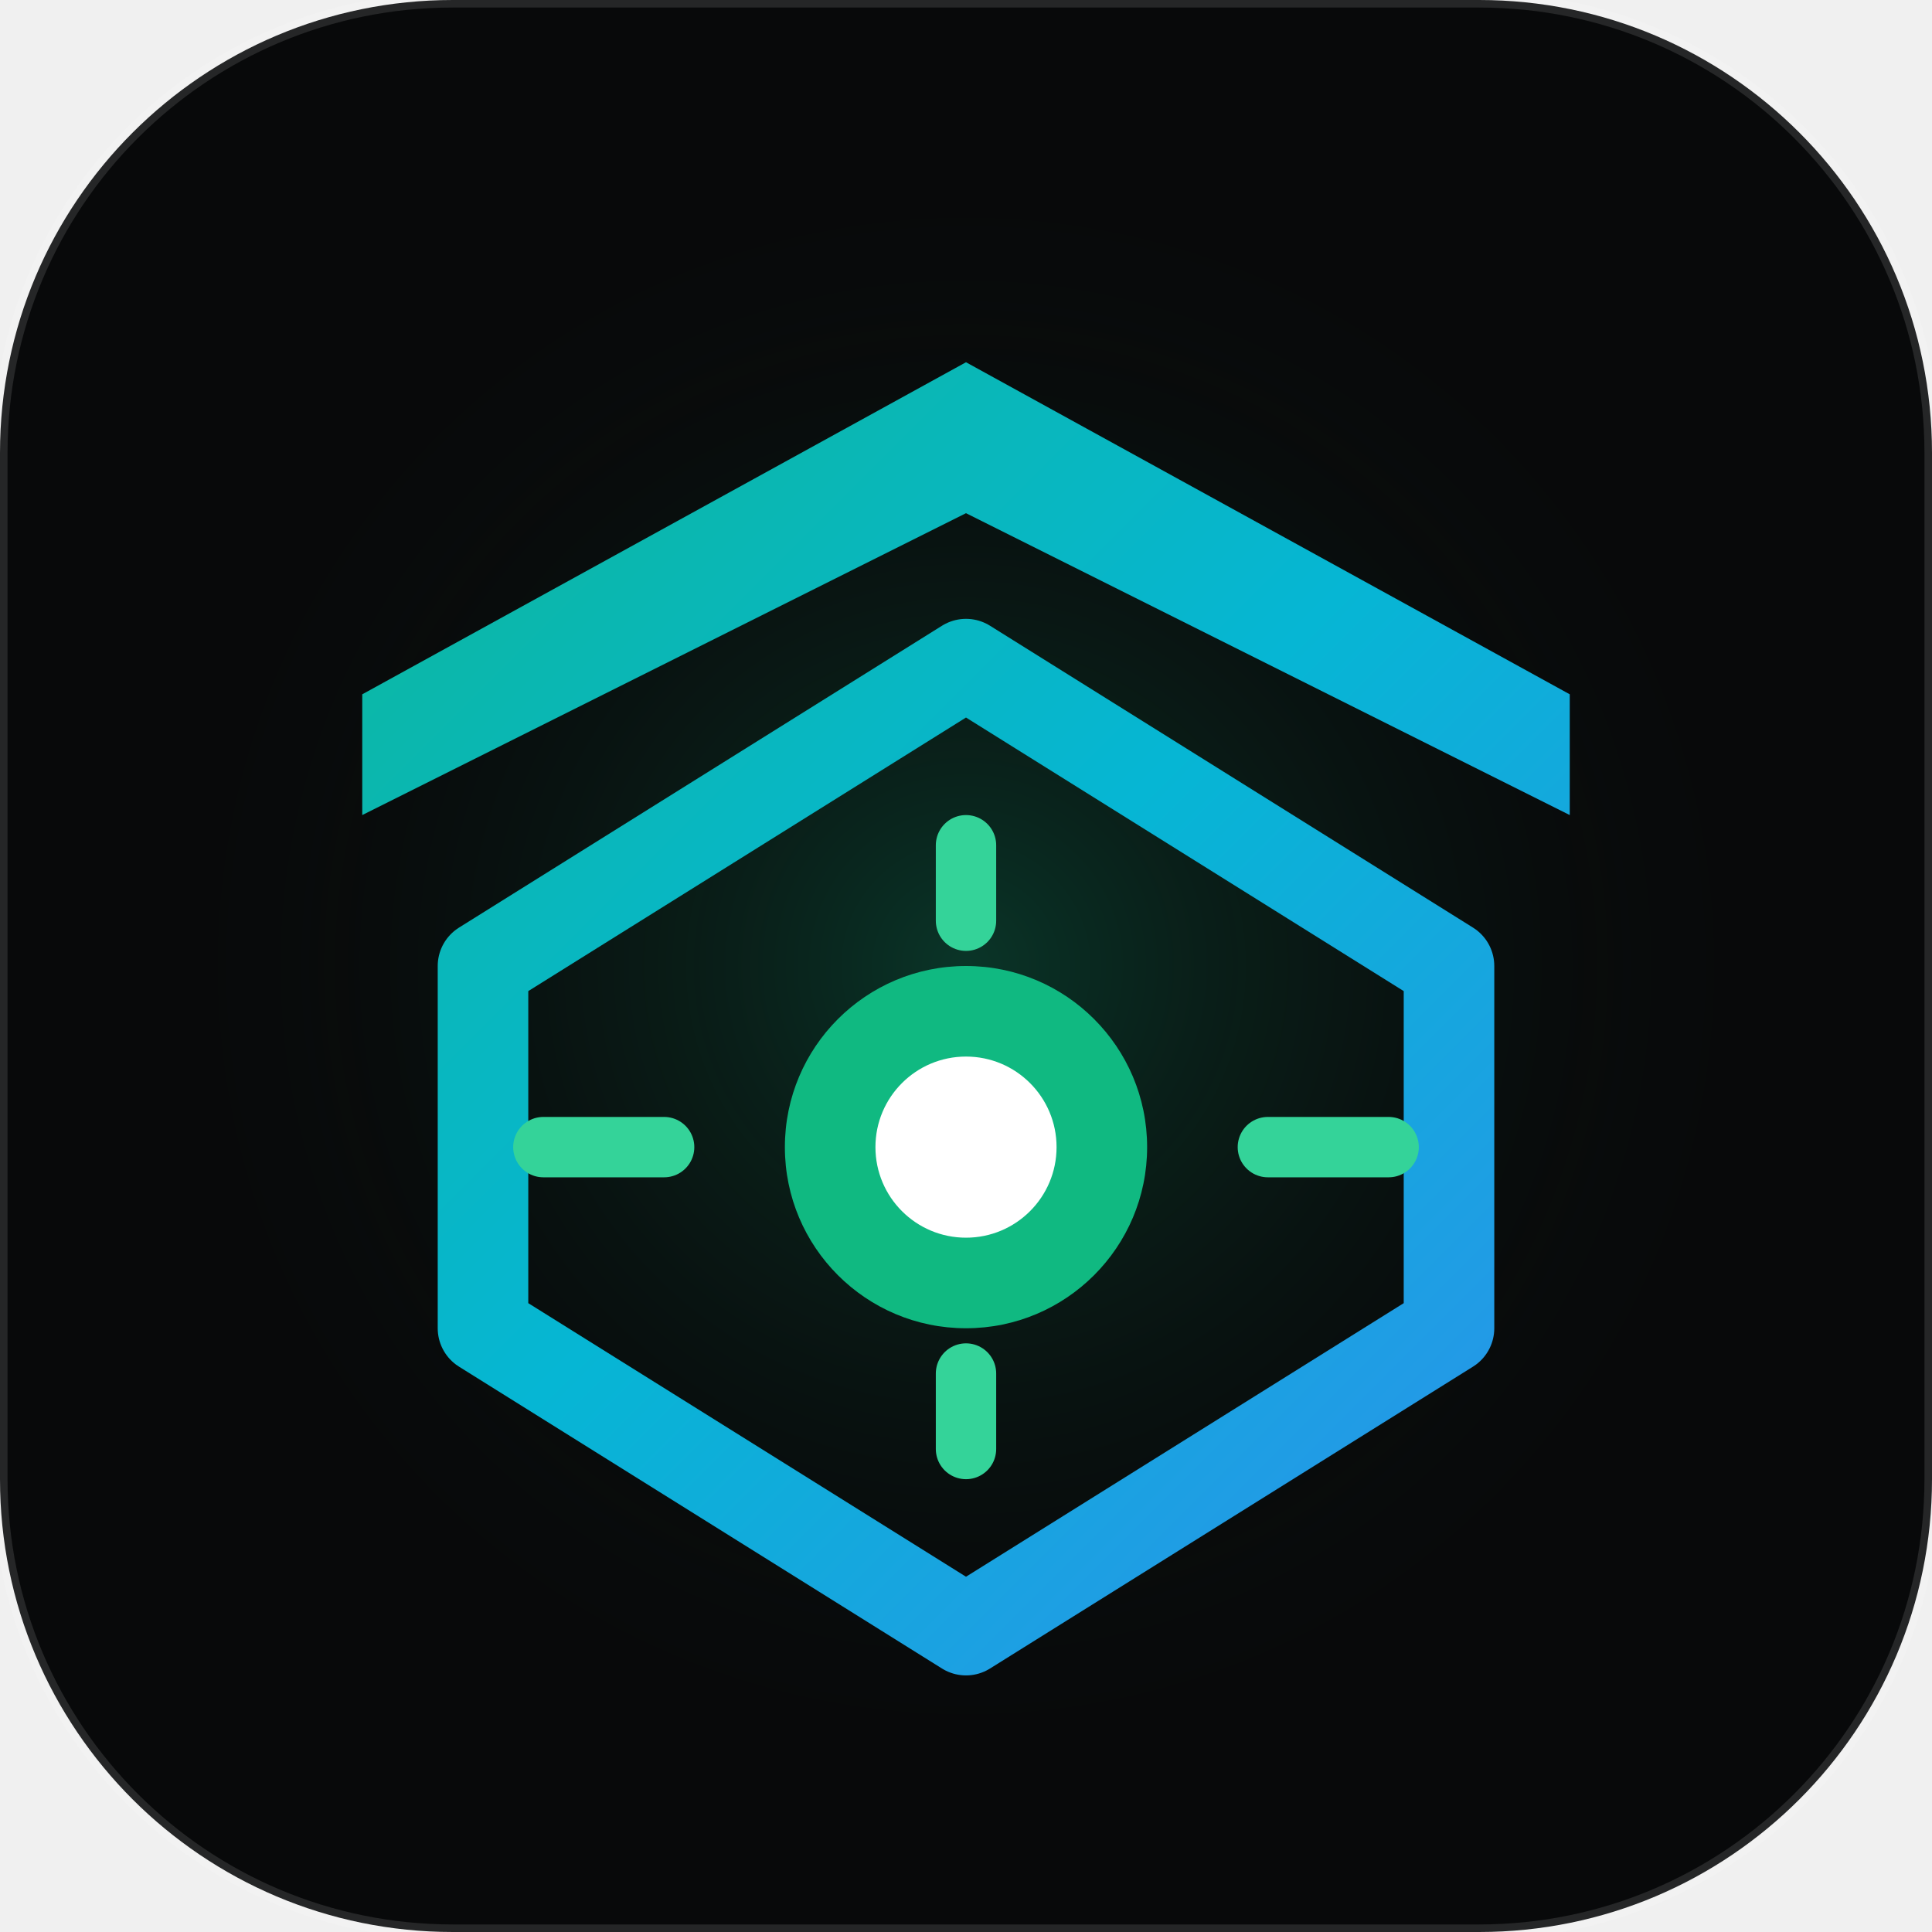
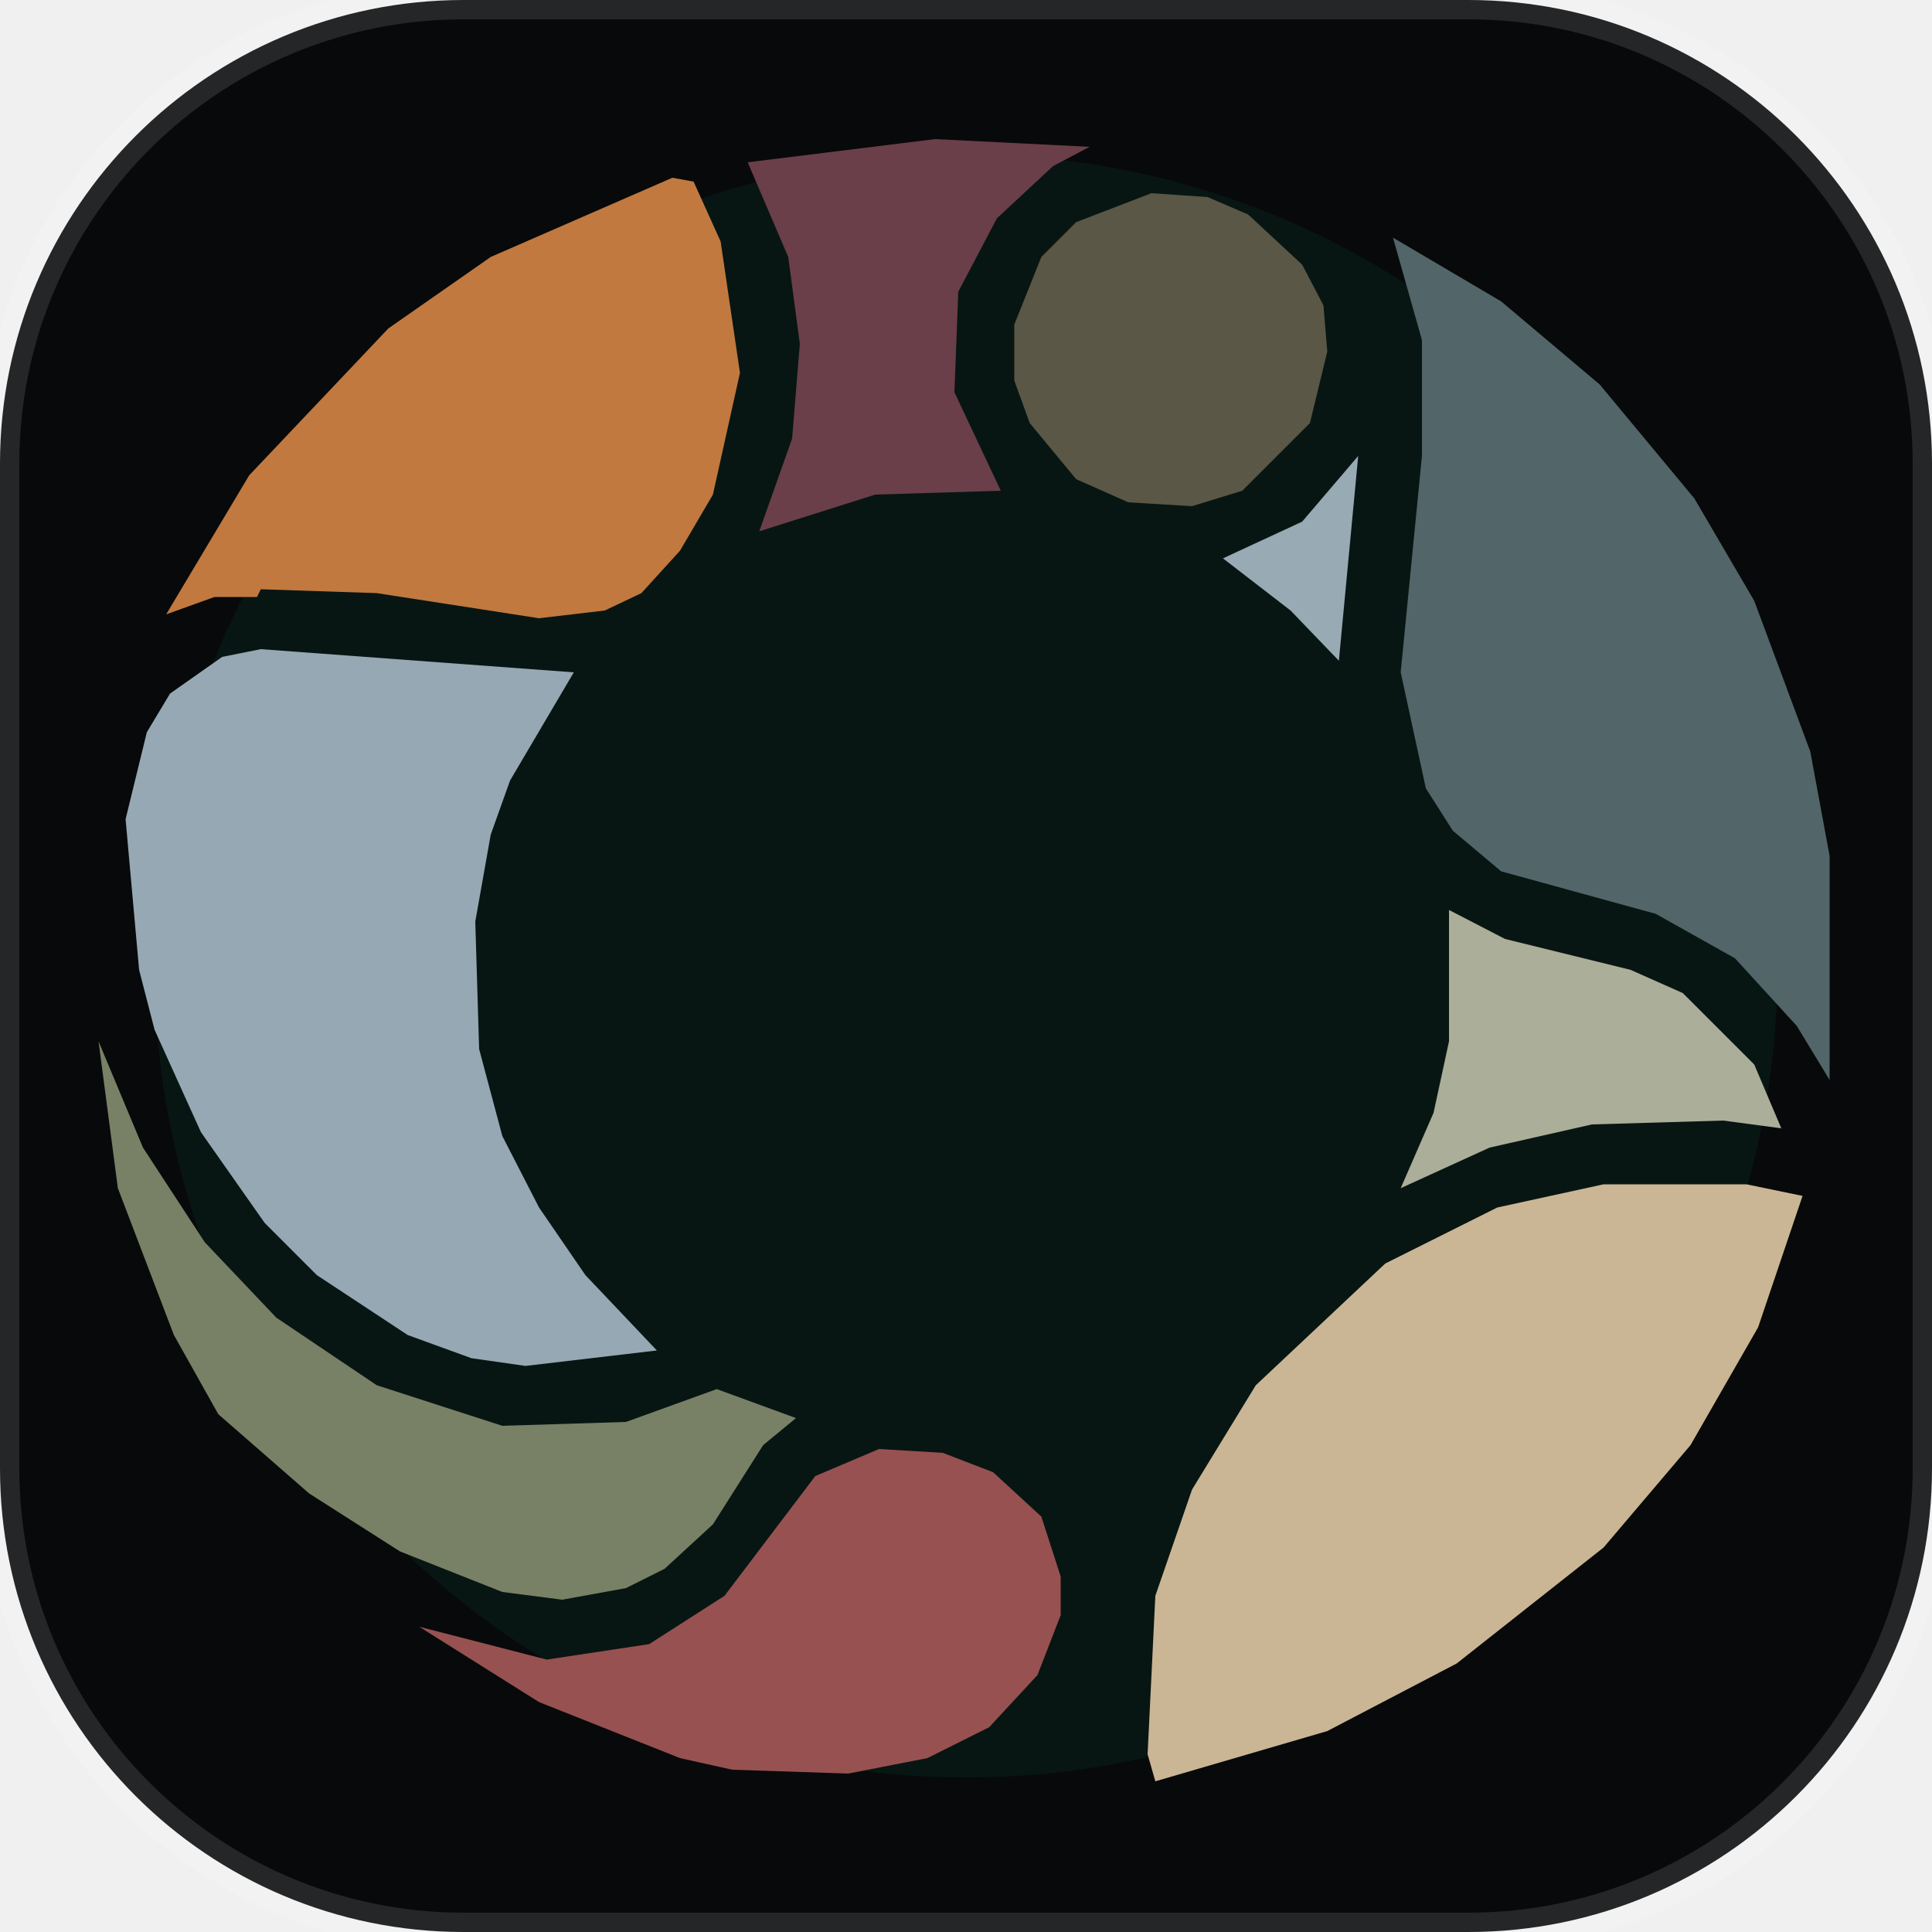
- <svg xmlns="http://www.w3.org/2000/svg" viewBox="0 0 512 512" fill="none">
-   <defs>
-     <linearGradient id="omni-grad-lg" x1="32" y1="32" x2="480" y2="480" gradientUnits="userSpaceOnUse">
-       <stop offset="0%" stop-color="#10b981" />
-       <stop offset="50%" stop-color="#06b6d4" />
-       <stop offset="100%" stop-color="#3b82f6" />
-     </linearGradient>
-     <radialGradient id="glow-bg" cx="50%" cy="50%" r="50%">
-       <stop offset="0%" stop-color="rgba(16, 185, 129, 0.25)" />
-       <stop offset="100%" stop-color="rgba(8, 9, 10, 0)" />
-     </radialGradient>
-   </defs>
-   <rect width="512" height="512" rx="120" fill="#08090a" stroke="rgba(255,255,255,0.12)" stroke-width="4" />
-   <circle cx="256" cy="256" r="220" fill="url(#glow-bg)" />
-   <path d="M96 184L256 96L416 184V216L256 136L96 216V184Z" fill="url(#omni-grad-lg)" />
-   <path d="M256 176L384 256V352L256 432L128 352V256L256 176Z" stroke="url(#omni-grad-lg)" stroke-width="24" stroke-linejoin="round" />
-   <circle cx="256" cy="304" r="48" fill="#10b981" />
-   <circle cx="256" cy="304" r="24" fill="#ffffff" />
-   <line x1="144" y1="304" x2="176" y2="304" stroke="#34d399" stroke-width="16" stroke-linecap="round" />
-   <line x1="336" y1="304" x2="368" y2="304" stroke="#34d399" stroke-width="16" stroke-linecap="round" />
-   <line x1="256" y1="224" x2="256" y2="244" stroke="#34d399" stroke-width="16" stroke-linecap="round" />
-   <line x1="256" y1="364" x2="256" y2="384" stroke="#34d399" stroke-width="16" stroke-linecap="round" />
+ <svg xmlns="http://www.w3.org/2000/svg" viewBox="0 0 100 100" fill="none">
+   <rect width="100" height="100" rx="24" fill="#08090a" stroke="rgba(255,255,255,0.12)" stroke-width="2" />
+   <circle cx="50" cy="50" r="42" fill="rgba(16, 185, 129, 0.08)" />
+   <g>
+     <path id="petal_1" d="M 13.5,33.6 L 29.7,34.8 L 26.4,40.4 L 25.4,43.2 L 24.6,47.7 L 24.8,54.3 L 26.0,58.8 L 27.9,62.5 L 30.3,66.0 L 34.0,69.9 L 27.2,70.7 L 24.4,70.3 L 21.1,69.1 L 16.4,66.0 L 13.7,63.3 L 10.4,58.6 L 8.0,53.3 L 7.2,50.2 L 6.5,42.4 L 7.6,37.9 L 8.8,35.9 L 11.5,34.0 L 13.5,33.6 Z" fill="#96a8b4" />
+     <path id="petal_2" d="M 83.0,61.3 L 90.4,61.3 L 93.3,61.9 L 91.0,68.7 L 87.5,74.8 L 83.0,80.1 L 75.4,86.1 L 68.7,89.6 L 59.8,92.2 L 59.4,90.8 L 59.8,82.6 L 61.7,77.1 L 65.0,71.7 L 71.7,65.4 L 77.5,62.5 L 83.0,61.3 Z" fill="#cab695" />
+     <path id="petal_3" d="M 72.1,12.3 L 77.7,15.6 L 82.8,19.9 L 87.7,25.8 L 90.8,31.1 L 93.7,38.9 L 94.7,44.3 L 94.7,55.9 L 93.0,53.1 L 89.8,49.6 L 85.7,47.3 L 77.7,45.1 L 75.2,43.0 L 73.8,40.8 L 72.5,34.8 L 73.6,23.6 L 73.6,17.6 L 72.1,12.3 Z" fill="#526569" />
+     <path id="petal_4" d="M 34.8,9.2 L 35.9,9.4 L 37.3,12.5 L 38.3,19.3 L 36.9,25.6 L 35.2,28.5 L 33.2,30.7 L 31.3,31.6 L 27.9,32.0 L 19.5,30.7 L 13.5,30.5 L 13.3,30.9 L 11.1,30.9 L 8.6,31.8 L 12.9,24.6 L 20.1,17.0 L 25.4,13.3 L 34.8,9.2 Z" fill="#c1793f" />
+     <path id="petal_5" d="M 45.5,75.0 L 48.8,75.2 L 51.4,76.2 L 53.9,78.5 L 54.9,81.6 L 54.9,83.6 L 53.7,86.7 L 51.2,89.4 L 48.0,91.0 L 43.9,91.8 L 37.9,91.6 L 35.2,91.0 L 27.9,88.1 L 21.7,84.2 L 28.3,85.9 L 33.6,85.1 L 37.5,82.6 L 42.2,76.4 L 45.5,75.0 Z" fill="#975151" />
+     <path id="petal_6" d="M 5.1,53.9 L 7.4,59.4 L 10.6,64.3 L 14.3,68.2 L 19.5,71.7 L 26.0,73.8 L 32.4,73.6 L 37.1,71.9 L 41.2,73.4 L 39.5,74.8 L 36.9,78.9 L 34.4,81.2 L 32.4,82.2 L 29.1,82.8 L 26.0,82.4 L 20.7,80.3 L 16.0,77.3 L 11.3,73.2 L 9.0,69.1 L 6.1,61.5 L 5.1,53.9 Z" fill="#788166" />
+     <path id="petal_7" d="M 59.6,10.0 L 62.5,10.2 L 64.6,11.1 L 67.4,13.7 L 68.5,15.8 L 68.7,18.2 L 67.8,21.9 L 64.3,25.4 L 61.7,26.2 L 58.4,26.0 L 55.7,24.8 L 53.3,21.9 L 52.5,19.7 L 52.5,16.8 L 53.9,13.3 L 55.7,11.5 L 59.6,10.0 Z" fill="#5a5746" />
+     <path id="petal_8" d="M 48.4,7.2 L 56.4,7.6 L 54.5,8.6 L 51.6,11.3 L 49.6,15.1 L 49.4,20.3 L 51.8,25.4 L 45.3,25.6 L 39.3,27.5 L 41.0,22.7 L 41.4,17.8 L 40.8,13.3 L 38.7,8.4 L 48.4,7.2 Z" fill="#6a3f49" />
+     <path id="petal_9" d="M 75.0,47.1 L 77.9,48.6 L 84.4,50.2 L 87.1,51.4 L 90.8,55.1 L 92.2,58.4 L 89.2,58.0 L 82.4,58.2 L 77.1,59.4 L 72.5,61.5 L 74.2,57.6 L 75.0,53.9 L 75.0,47.1 Z" fill="#abae99" />
+     <path id="petal_10" d="M 70.3,23.6 L 69.3,34.2 L 66.8,31.6 L 63.3,28.9 L 67.4,27.0 L 70.3,23.6 Z" fill="#98aab4" />
+   </g>
</svg>
